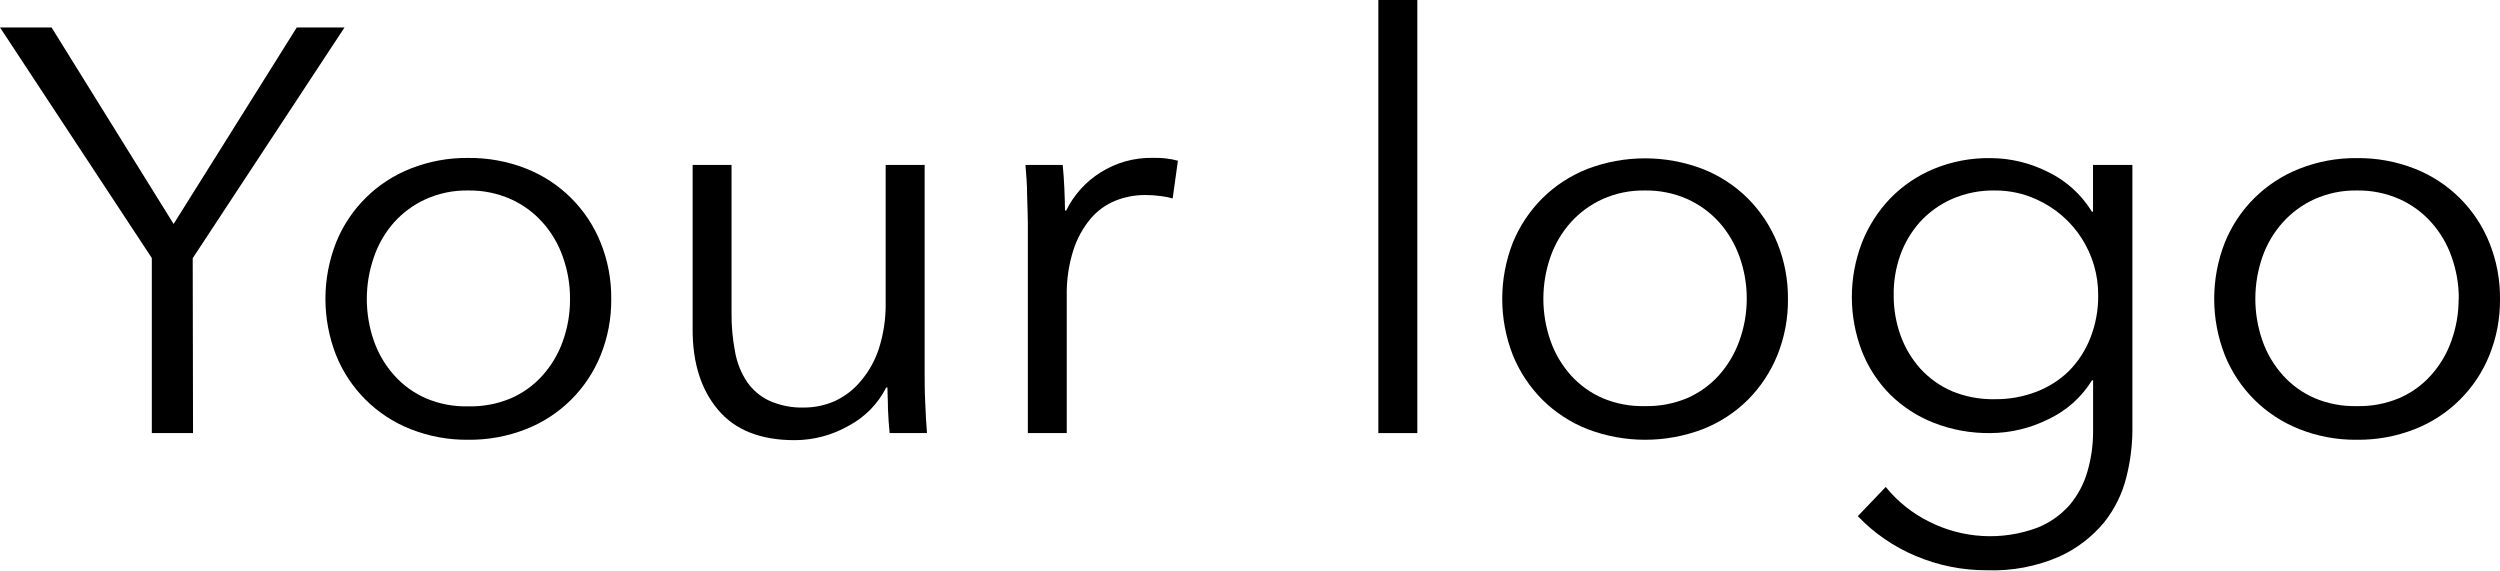
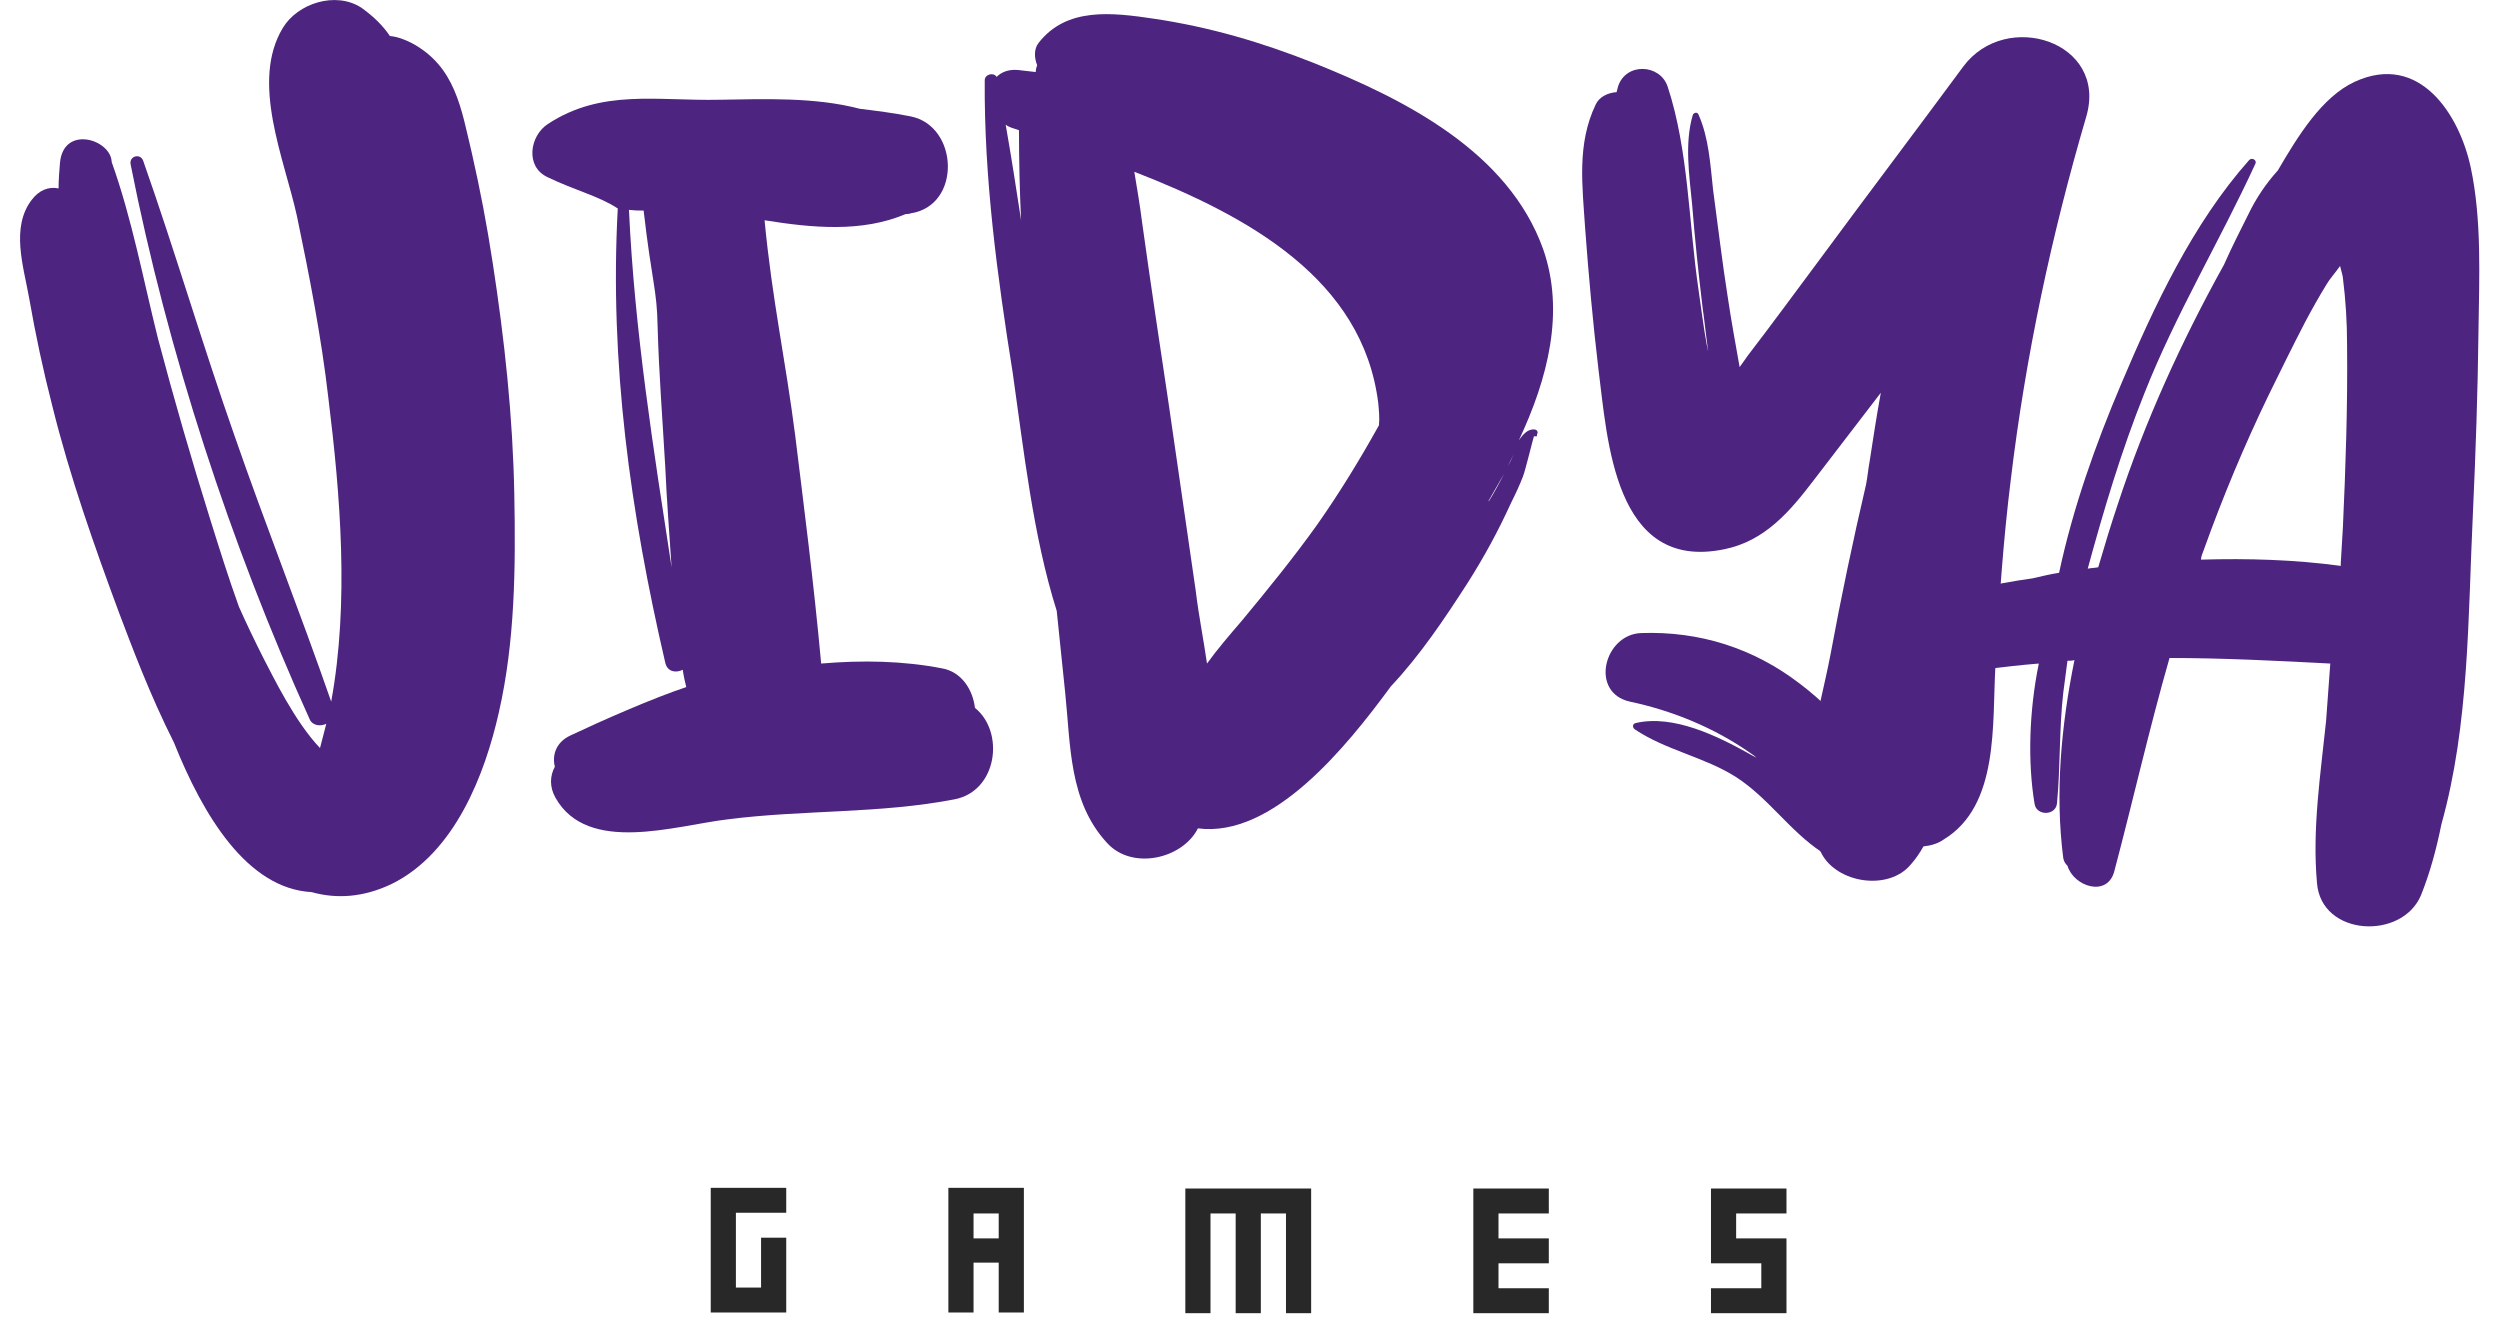
- <svg xmlns="http://www.w3.org/2000/svg" width="314.2" height="71.71" viewBox="0 0 314.2 71.71">
-   <path d="M24.26,61.49H19.08v-22L0,10.51H6.48l15.34,24.7L37.3,10.51h6l-19.08,29Z" transform="translate(0 -7.06)" />
-   <path d="M76.82,44.64a18.37,18.37,0,0,1-1.33,7.06A16.68,16.68,0,0,1,66.1,61a19.33,19.33,0,0,1-7.28,1.33A19.09,19.09,0,0,1,51.62,61a16.68,16.68,0,0,1-9.39-9.32,19.4,19.4,0,0,1,0-14.12,16.68,16.68,0,0,1,9.39-9.32,19.09,19.09,0,0,1,7.2-1.33,19.33,19.33,0,0,1,7.28,1.33,16.68,16.68,0,0,1,9.39,9.32A18.37,18.37,0,0,1,76.82,44.64Zm-5.18,0a15.39,15.39,0,0,0-.9-5.29A12.8,12.8,0,0,0,68.18,35a11.91,11.91,0,0,0-4-2.92A12.72,12.72,0,0,0,58.82,31a12.47,12.47,0,0,0-5.29,1.08,12.05,12.05,0,0,0-4,2.92A12.8,12.8,0,0,0,47,39.35a16,16,0,0,0,0,10.58,12.8,12.8,0,0,0,2.56,4.32,11.55,11.55,0,0,0,4,2.88,12.78,12.78,0,0,0,5.29,1,13,13,0,0,0,5.33-1,11.43,11.43,0,0,0,4-2.88,12.8,12.8,0,0,0,2.56-4.32A15.39,15.39,0,0,0,71.64,44.64Z" transform="translate(0 -7.06)" />
-   <path d="M111.81,61.49q-.14-1.37-.21-3c0-1.1-.07-2-.07-2.73h-.15a11.11,11.11,0,0,1-4.68,4.79,13.7,13.7,0,0,1-6.84,1.83q-6.4,0-9.61-3.81t-3.2-10.08V27.79h4.89V46.44a24.43,24.43,0,0,0,.44,4.82A9.89,9.89,0,0,0,93.85,55a7,7,0,0,0,2.81,2.41,10,10,0,0,0,4.43.87,9.63,9.63,0,0,0,3.78-.79A9.35,9.35,0,0,0,108.14,55a12.07,12.07,0,0,0,2.31-4.1,18.07,18.07,0,0,0,.86-5.87V27.79h4.9V54.07c0,.91,0,2.09.07,3.53s.12,2.74.22,3.89Z" transform="translate(0 -7.06)" />
-   <path d="M129.09,31.68c0-1.44-.12-2.74-.21-3.89h4.68c.09.91.17,1.92.21,3s.08,2,.08,2.73H134a11.7,11.7,0,0,1,4.32-4.79,11.83,11.83,0,0,1,6.48-1.83c.62,0,1.19,0,1.69.07a8.78,8.78,0,0,1,1.55.29L147.38,32a9.26,9.26,0,0,0-1.44-.29,13.58,13.58,0,0,0-2-.14,10,10,0,0,0-3.75.71,8.06,8.06,0,0,0-3.13,2.27,11.79,11.79,0,0,0-2.16,3.95,17.87,17.87,0,0,0-.83,5.78V61.49h-4.89V35.21C129.17,34.3,129.14,33.12,129.09,31.68Z" transform="translate(0 -7.06)" />
-   <path d="M178.13,61.49h-4.9V7.06h4.9Z" transform="translate(0 -7.06)" />
-   <path d="M224.71,44.64a18.37,18.37,0,0,1-1.33,7.06,17,17,0,0,1-3.71,5.61A16.7,16.7,0,0,1,214,61a20.34,20.34,0,0,1-14.47,0,16.8,16.8,0,0,1-5.69-3.71,17,17,0,0,1-3.71-5.61,19.4,19.4,0,0,1,0-14.12A17,17,0,0,1,193.82,32a16.8,16.8,0,0,1,5.69-3.71,20.34,20.34,0,0,1,14.47,0A16.7,16.7,0,0,1,219.67,32a17,17,0,0,1,3.71,5.61A18.37,18.37,0,0,1,224.71,44.64Zm-5.18,0a15.39,15.39,0,0,0-.9-5.29A13.13,13.13,0,0,0,216.07,35a12.11,12.11,0,0,0-4-2.92A12.75,12.75,0,0,0,206.71,31a12.47,12.47,0,0,0-5.29,1.08,12.09,12.09,0,0,0-4,2.92,12.94,12.94,0,0,0-2.55,4.32,16,16,0,0,0,0,10.58,12.94,12.94,0,0,0,2.55,4.32,11.59,11.59,0,0,0,4,2.88,12.78,12.78,0,0,0,5.29,1,13.07,13.07,0,0,0,5.33-1,11.61,11.61,0,0,0,4-2.88,13.13,13.13,0,0,0,2.56-4.32A15.39,15.39,0,0,0,219.53,44.64Z" transform="translate(0 -7.06)" />
-   <path d="M237,68.26a16.32,16.32,0,0,0,5.51,4.39,17,17,0,0,0,13.5.75,10.6,10.6,0,0,0,4.07-2.84,11.34,11.34,0,0,0,2.26-4.21,18,18,0,0,0,.72-5.15V54.86h-.14a12.83,12.83,0,0,1-5.51,4.9,16.44,16.44,0,0,1-7.23,1.73,18.88,18.88,0,0,1-7.17-1.3,16.24,16.24,0,0,1-5.47-3.56A15.94,15.94,0,0,1,234,51.19a19,19,0,0,1,0-13.61A17.08,17.08,0,0,1,237.56,32,16.37,16.37,0,0,1,243,28.3a18,18,0,0,1,7.17-1.37,16.15,16.15,0,0,1,7.2,1.73,13.19,13.19,0,0,1,5.54,5h.14V27.79H268V61.2a24.33,24.33,0,0,1-.76,5.83,14.78,14.78,0,0,1-2.8,5.69A15.85,15.85,0,0,1,258.84,77a20.91,20.91,0,0,1-9.15,1.73,22.69,22.69,0,0,1-8.93-1.8,21.62,21.62,0,0,1-7.27-5ZM238,44.21a14.59,14.59,0,0,0,.86,5,12.69,12.69,0,0,0,2.48,4.17,11.66,11.66,0,0,0,4,2.85,13.37,13.37,0,0,0,5.4,1,14.07,14.07,0,0,0,5.18-.93A12,12,0,0,0,260,53.71a12.27,12.27,0,0,0,2.7-4.14,14.17,14.17,0,0,0,1-5.36,13.11,13.11,0,0,0-7.78-12.1A12.35,12.35,0,0,0,250.7,31a12.89,12.89,0,0,0-5.4,1.08,12,12,0,0,0-4,2.88,12.63,12.63,0,0,0-2.48,4.18A14.5,14.5,0,0,0,238,44.21Z" transform="translate(0 -7.06)" />
-   <path d="M314.2,44.64a18.37,18.37,0,0,1-1.33,7.06A16.68,16.68,0,0,1,303.48,61a19.33,19.33,0,0,1-7.28,1.33A19.09,19.09,0,0,1,289,61a16.68,16.68,0,0,1-9.39-9.32,19.4,19.4,0,0,1,0-14.12A16.68,16.68,0,0,1,289,28.26a19.09,19.09,0,0,1,7.2-1.33,19.33,19.33,0,0,1,7.28,1.33,16.68,16.68,0,0,1,9.39,9.32A18.37,18.37,0,0,1,314.2,44.64Zm-5.18,0a15.39,15.39,0,0,0-.9-5.29A12.8,12.8,0,0,0,305.56,35a11.91,11.91,0,0,0-4-2.92A12.72,12.72,0,0,0,296.2,31a12.5,12.5,0,0,0-5.29,1.08,12.05,12.05,0,0,0-4,2.92,12.8,12.8,0,0,0-2.56,4.32,16,16,0,0,0,0,10.58,12.8,12.8,0,0,0,2.56,4.32,11.55,11.55,0,0,0,4,2.88,12.81,12.81,0,0,0,5.29,1,13,13,0,0,0,5.33-1,11.43,11.43,0,0,0,4-2.88,12.8,12.8,0,0,0,2.56-4.32A15.39,15.39,0,0,0,309,44.64Z" transform="translate(0 -7.06)" />
+ <svg xmlns="http://www.w3.org/2000/svg" width="120" height="64" viewBox="0 0 120 64" fill="none" version="1.1">
+   <path d="M43.476 10.273C43.543 10.273 43.644 10.273 43.711 10.24C46.16 9.874 46.026 6.051 43.711 5.586C42.872 5.42 42.067 5.32 41.261 5.22C39.114 4.655 36.665 4.755 34.551 4.788C31.532 4.854 28.881 4.256 26.298 5.952C25.425 6.517 25.191 8.013 26.298 8.511C27.606 9.143 28.747 9.409 29.653 10.007C29.25 17.388 30.257 24.602 31.934 31.816C32.035 32.249 32.438 32.315 32.773 32.149C32.807 32.415 32.874 32.714 32.941 32.98C31.33 33.512 28.848 34.609 27.371 35.307C26.667 35.64 26.499 36.271 26.633 36.803C26.398 37.235 26.365 37.767 26.667 38.299C28.21 41.025 32.404 39.629 34.92 39.33C38.544 38.864 42.234 39.064 45.825 38.366C47.871 37.967 48.24 35.141 46.797 33.977C46.697 33.113 46.16 32.249 45.221 32.082C43.342 31.717 41.396 31.683 39.416 31.85C39.047 27.827 38.577 24.236 38.175 20.945C37.705 17.255 37.068 14.429 36.699 10.573C38.98 10.938 41.362 11.171 43.476 10.273ZM30.19 10.074C30.626 10.107 30.492 10.107 30.894 10.107C31.297 13.598 31.532 13.864 31.565 15.659C31.632 18.02 31.8 20.081 31.934 22.441C32.001 24.004 32.136 25.666 32.236 27.229C31.364 21.544 30.458 15.892 30.19 10.074Z" fill="#4D247F" />
+   <path d="M95.346 32.116C96.185 32.016 97.024 31.916 97.863 31.85C97.393 34.144 97.326 36.604 97.662 38.599C97.762 39.164 98.668 39.164 98.735 38.565C98.903 36.803 98.836 35.008 99.037 33.246C99.104 32.747 99.171 32.215 99.238 31.717C99.339 31.717 99.473 31.717 99.574 31.683C98.936 34.842 98.635 38.067 99.037 41.192C99.071 41.358 99.138 41.458 99.238 41.557C99.54 42.555 101.151 43.087 101.486 41.823C102.392 38.399 103.164 34.975 104.137 31.584C106.72 31.584 109.304 31.717 111.854 31.85C111.787 32.781 111.719 33.678 111.652 34.609C111.384 37.202 110.981 39.795 111.216 42.389C111.418 44.948 115.309 45.148 116.215 42.954C116.652 41.856 116.953 40.726 117.188 39.563C118.53 34.775 118.463 29.589 118.698 24.669C118.832 21.743 118.933 18.817 118.967 15.892C119 13.332 119.134 10.573 118.597 8.046C118.061 5.519 116.148 2.494 113.028 3.924C111.451 4.655 110.31 6.517 109.337 8.179C108.767 8.811 108.297 9.509 107.928 10.273C107.526 11.071 107.123 11.869 106.754 12.7C104.707 16.391 102.963 20.214 101.654 24.203C101.319 25.201 101.017 26.198 100.715 27.229C100.547 27.262 100.379 27.262 100.211 27.295C100.983 24.469 101.822 21.643 102.929 18.884C104.439 15.061 106.553 11.57 108.264 7.847C108.331 7.68 108.096 7.547 107.962 7.68C105.244 10.739 103.399 14.695 101.822 18.419C100.58 21.344 99.507 24.369 98.836 27.494C98.4 27.561 97.997 27.661 97.561 27.761C96.621 27.893 95.682 28.06 94.743 28.292C92.226 28.658 92.864 32.448 95.346 32.116ZM105.781 26.397C106.687 23.871 107.727 21.377 108.901 18.951C109.472 17.787 110.042 16.623 110.646 15.46C110.981 14.828 111.317 14.23 111.686 13.631C111.82 13.399 112.089 13.099 112.323 12.767C112.391 13.033 112.458 13.265 112.458 13.332C112.592 14.396 112.659 15.46 112.659 16.524C112.692 19.449 112.592 22.408 112.458 25.334C112.424 25.899 112.391 26.464 112.357 27.029C112.357 27.062 112.357 27.129 112.357 27.162C110.143 26.863 107.895 26.796 105.647 26.863C105.647 26.73 105.714 26.564 105.781 26.397Z" fill="#4D247F" />
+   <path d="M50.723 29.323C50.857 30.62 50.991 31.916 51.125 33.213C51.394 35.739 51.293 38.465 53.138 40.46C54.346 41.79 56.762 41.225 57.5 39.762C61.09 40.227 64.613 35.872 66.76 32.947C68.169 31.451 69.344 29.689 70.417 28.026C71.223 26.763 71.927 25.467 72.531 24.137C72.732 23.738 72.934 23.306 73.102 22.873C73.202 22.641 73.605 20.978 73.638 20.912V20.945C73.672 20.945 73.705 20.945 73.739 20.945C73.772 20.945 73.772 20.945 73.772 20.912C73.772 20.879 73.772 20.846 73.806 20.779C73.806 20.679 73.772 20.646 73.672 20.613C73.336 20.579 73.102 20.846 72.9 21.145C74.309 18.153 75.115 14.961 74.075 11.969C72.397 7.281 67.465 4.788 63.07 3.026C60.553 2.029 58.071 1.297 55.386 0.898C53.373 0.599 51.193 0.333 49.85 2.062C49.616 2.361 49.649 2.793 49.783 3.126C49.75 3.225 49.716 3.325 49.716 3.458C49.414 3.425 49.112 3.392 48.844 3.358C48.408 3.325 48.072 3.458 47.837 3.691C47.703 3.458 47.267 3.558 47.267 3.857C47.233 8.545 47.871 13.265 48.609 17.887C49.146 21.643 49.582 25.699 50.723 29.323ZM72.665 21.776C72.632 21.843 72.598 21.943 72.565 22.009C72.498 22.175 72.397 22.308 72.33 22.474C72.43 22.242 72.565 22.009 72.665 21.776ZM71.491 23.971C71.726 23.572 71.961 23.139 72.196 22.74C71.961 23.206 71.726 23.638 71.457 24.07C71.457 24.037 71.457 24.004 71.491 23.971ZM66.156 19.349C66.19 19.715 66.224 20.048 66.19 20.413C65.284 22.042 64.311 23.638 63.237 25.167C62.097 26.763 60.855 28.292 59.614 29.788C59.044 30.453 58.44 31.151 57.936 31.85C57.769 30.686 57.534 29.523 57.4 28.392C56.963 25.367 56.527 22.375 56.091 19.349C55.655 16.457 55.219 13.531 54.816 10.639C54.715 9.841 54.581 9.043 54.447 8.245C59.916 10.373 65.418 13.399 66.156 19.349ZM48.441 6.085C48.575 6.151 48.743 6.184 48.911 6.251C48.911 7.68 48.944 9.143 49.012 10.573C48.777 9.043 48.542 7.514 48.273 5.985C48.307 6.018 48.374 6.051 48.441 6.085Z" fill="#4D247F" />
+   <path d="M23.949 34.177C24.721 30.786 24.754 27.229 24.687 23.771C24.62 20.014 24.218 16.291 23.647 12.601C23.379 10.839 23.043 9.077 22.641 7.315C22.137 5.22 21.869 3.192 19.755 2.062C19.42 1.896 19.084 1.763 18.715 1.729C18.38 1.231 17.943 0.798 17.34 0.366C16.098 -0.432 14.286 0.167 13.582 1.33C12.005 3.924 13.649 7.614 14.253 10.373C14.857 13.265 15.427 16.191 15.763 19.117C16.333 23.738 16.769 28.924 15.897 33.678C14.421 29.423 12.743 25.201 11.267 20.945C9.723 16.557 8.415 12.102 6.872 7.714C6.737 7.348 6.2 7.481 6.268 7.88C8.046 16.889 11.065 26.131 14.857 34.509C14.991 34.842 15.393 34.875 15.662 34.742C15.561 35.141 15.461 35.507 15.36 35.906C14.152 34.642 13.112 32.481 12.642 31.584C12.24 30.786 11.837 29.955 11.468 29.123C10.965 27.727 10.529 26.331 10.092 24.935C9.187 22.042 8.348 19.15 7.576 16.224C6.872 13.399 6.335 10.506 5.362 7.78C5.328 6.683 3.047 5.985 2.879 7.813C2.845 8.212 2.812 8.644 2.812 9.043C2.309 8.944 1.872 9.143 1.537 9.575C0.497 10.905 1.134 12.8 1.403 14.329C1.705 16.058 2.074 17.787 2.51 19.482C3.349 22.873 4.523 26.198 5.731 29.456C6.301 30.952 7.173 33.312 8.348 35.64C9.757 39.164 11.871 42.654 14.957 42.821C16.132 43.153 17.44 43.087 18.816 42.422C21.835 40.926 23.278 37.169 23.949 34.177Z" fill="#4D247F" />
+   <path d="M94.239 3.192C91.957 6.284 89.642 9.343 87.361 12.434C86.22 13.964 85.079 15.526 83.905 17.055C83.771 17.255 83.637 17.421 83.502 17.621C83.301 16.49 83.1 15.393 82.932 14.263C82.664 12.567 82.462 10.839 82.228 9.11C82.093 7.88 82.026 6.616 81.523 5.486C81.456 5.353 81.288 5.42 81.254 5.519C80.852 6.882 81.087 8.412 81.221 9.808C81.355 11.47 81.523 13.099 81.724 14.761C81.825 15.46 81.892 16.158 81.993 16.856C81.959 16.756 81.959 16.657 81.926 16.557C81.758 15.659 81.657 14.761 81.523 13.864C81.053 10.672 81.053 7.215 80.047 4.156C79.678 3.059 78.034 2.993 77.665 4.156C77.631 4.256 77.631 4.322 77.597 4.422C77.161 4.455 76.759 4.655 76.591 5.021C75.685 6.916 75.953 8.91 76.088 10.972C76.255 13.232 76.457 15.46 76.725 17.72C77.161 21.078 77.463 27.461 82.764 26.364C84.744 25.965 85.952 24.502 87.093 23.006C88.166 21.61 89.206 20.247 90.28 18.851C90.079 19.948 89.911 21.045 89.743 22.142C89.676 22.508 89.642 22.873 89.575 23.239C88.938 25.965 88.367 28.691 87.864 31.418C87.294 34.41 86.019 38.1 87.428 40.959C88.166 42.389 90.649 42.787 91.722 41.491C91.957 41.225 92.159 40.926 92.326 40.627C92.662 40.593 93.031 40.493 93.299 40.294C95.984 38.665 95.615 34.709 95.782 31.949C95.95 28.957 96.151 25.965 96.52 23.006C97.225 17.122 98.466 11.304 100.144 5.586C101.184 1.995 96.285 0.433 94.239 3.192Z" fill="#4D247F" />
+   <path d="M37.739 63H34.115V57.016H37.739V58.212H35.323V61.803H36.531V59.409H37.739V63Z" fill="#282828" />
+   <path d="M45.522 63V57.016H49.146V63H47.938V60.606H46.73V63H45.522ZM46.73 59.443H47.938V58.246H46.73V59.443Z" fill="#282828" />
+   <path d="M62.935 57.049V63.033H61.727V58.246H60.52V63.033H59.312V58.246H58.104V63.033H56.896V57.049H62.935Z" fill="#282828" />
+   <path d="M71.928 60.639V61.836H74.343V63.033H70.72V57.049H74.343V58.246H71.928V59.443H74.343V60.639H71.928Z" fill="#282828" />
+   <path d="M82.127 60.639V57.049H85.751V58.246H83.335V59.443H85.751V63.033H82.127V61.836H84.543V60.639H82.127Z" fill="#282828" />
+   <path d="M78.235 33.678C80.282 34.11 82.295 34.941 84.006 36.138C84.106 36.205 84.207 36.271 84.308 36.371C84.207 36.305 84.106 36.271 84.006 36.205C82.462 35.34 80.315 34.277 78.503 34.709C78.369 34.742 78.336 34.908 78.47 35.008C79.946 36.005 81.825 36.338 83.335 37.302C84.878 38.299 85.918 39.895 87.428 40.892C87.663 41.059 88.032 40.926 88.166 40.693L88.2 40.726C89.24 41.956 90.951 40.726 90.783 39.33C90.481 36.737 88.401 34.343 86.388 32.814C84.174 31.118 81.59 30.287 78.772 30.387C76.993 30.453 76.289 33.246 78.235 33.678Z" fill="#4D247F" />
</svg>
